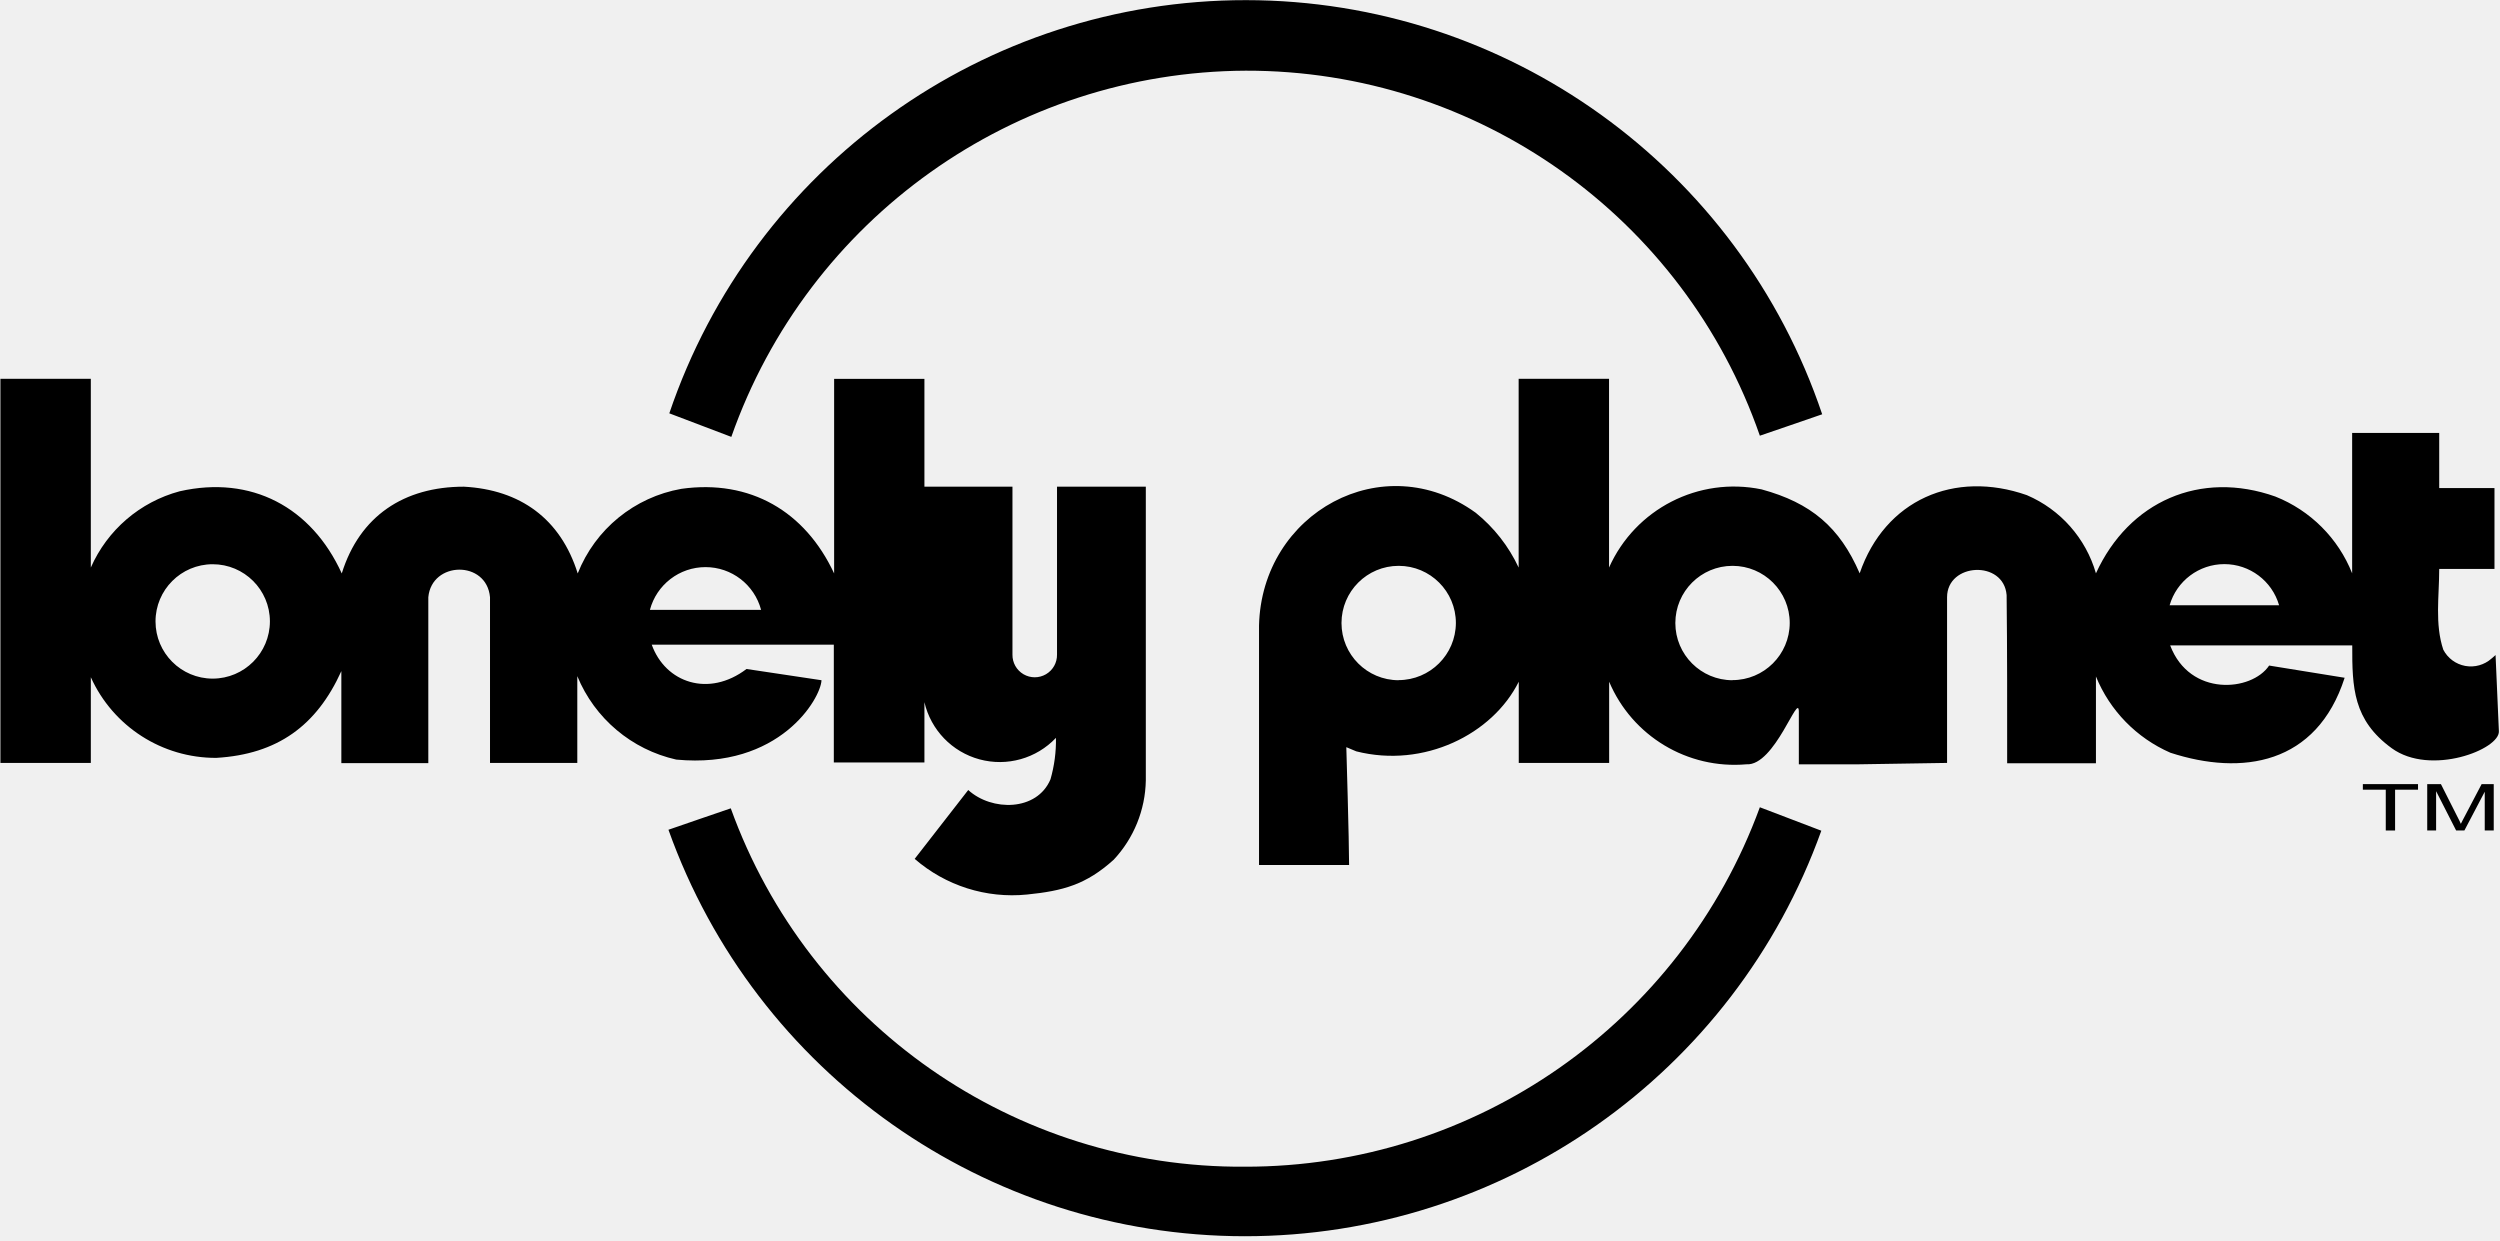
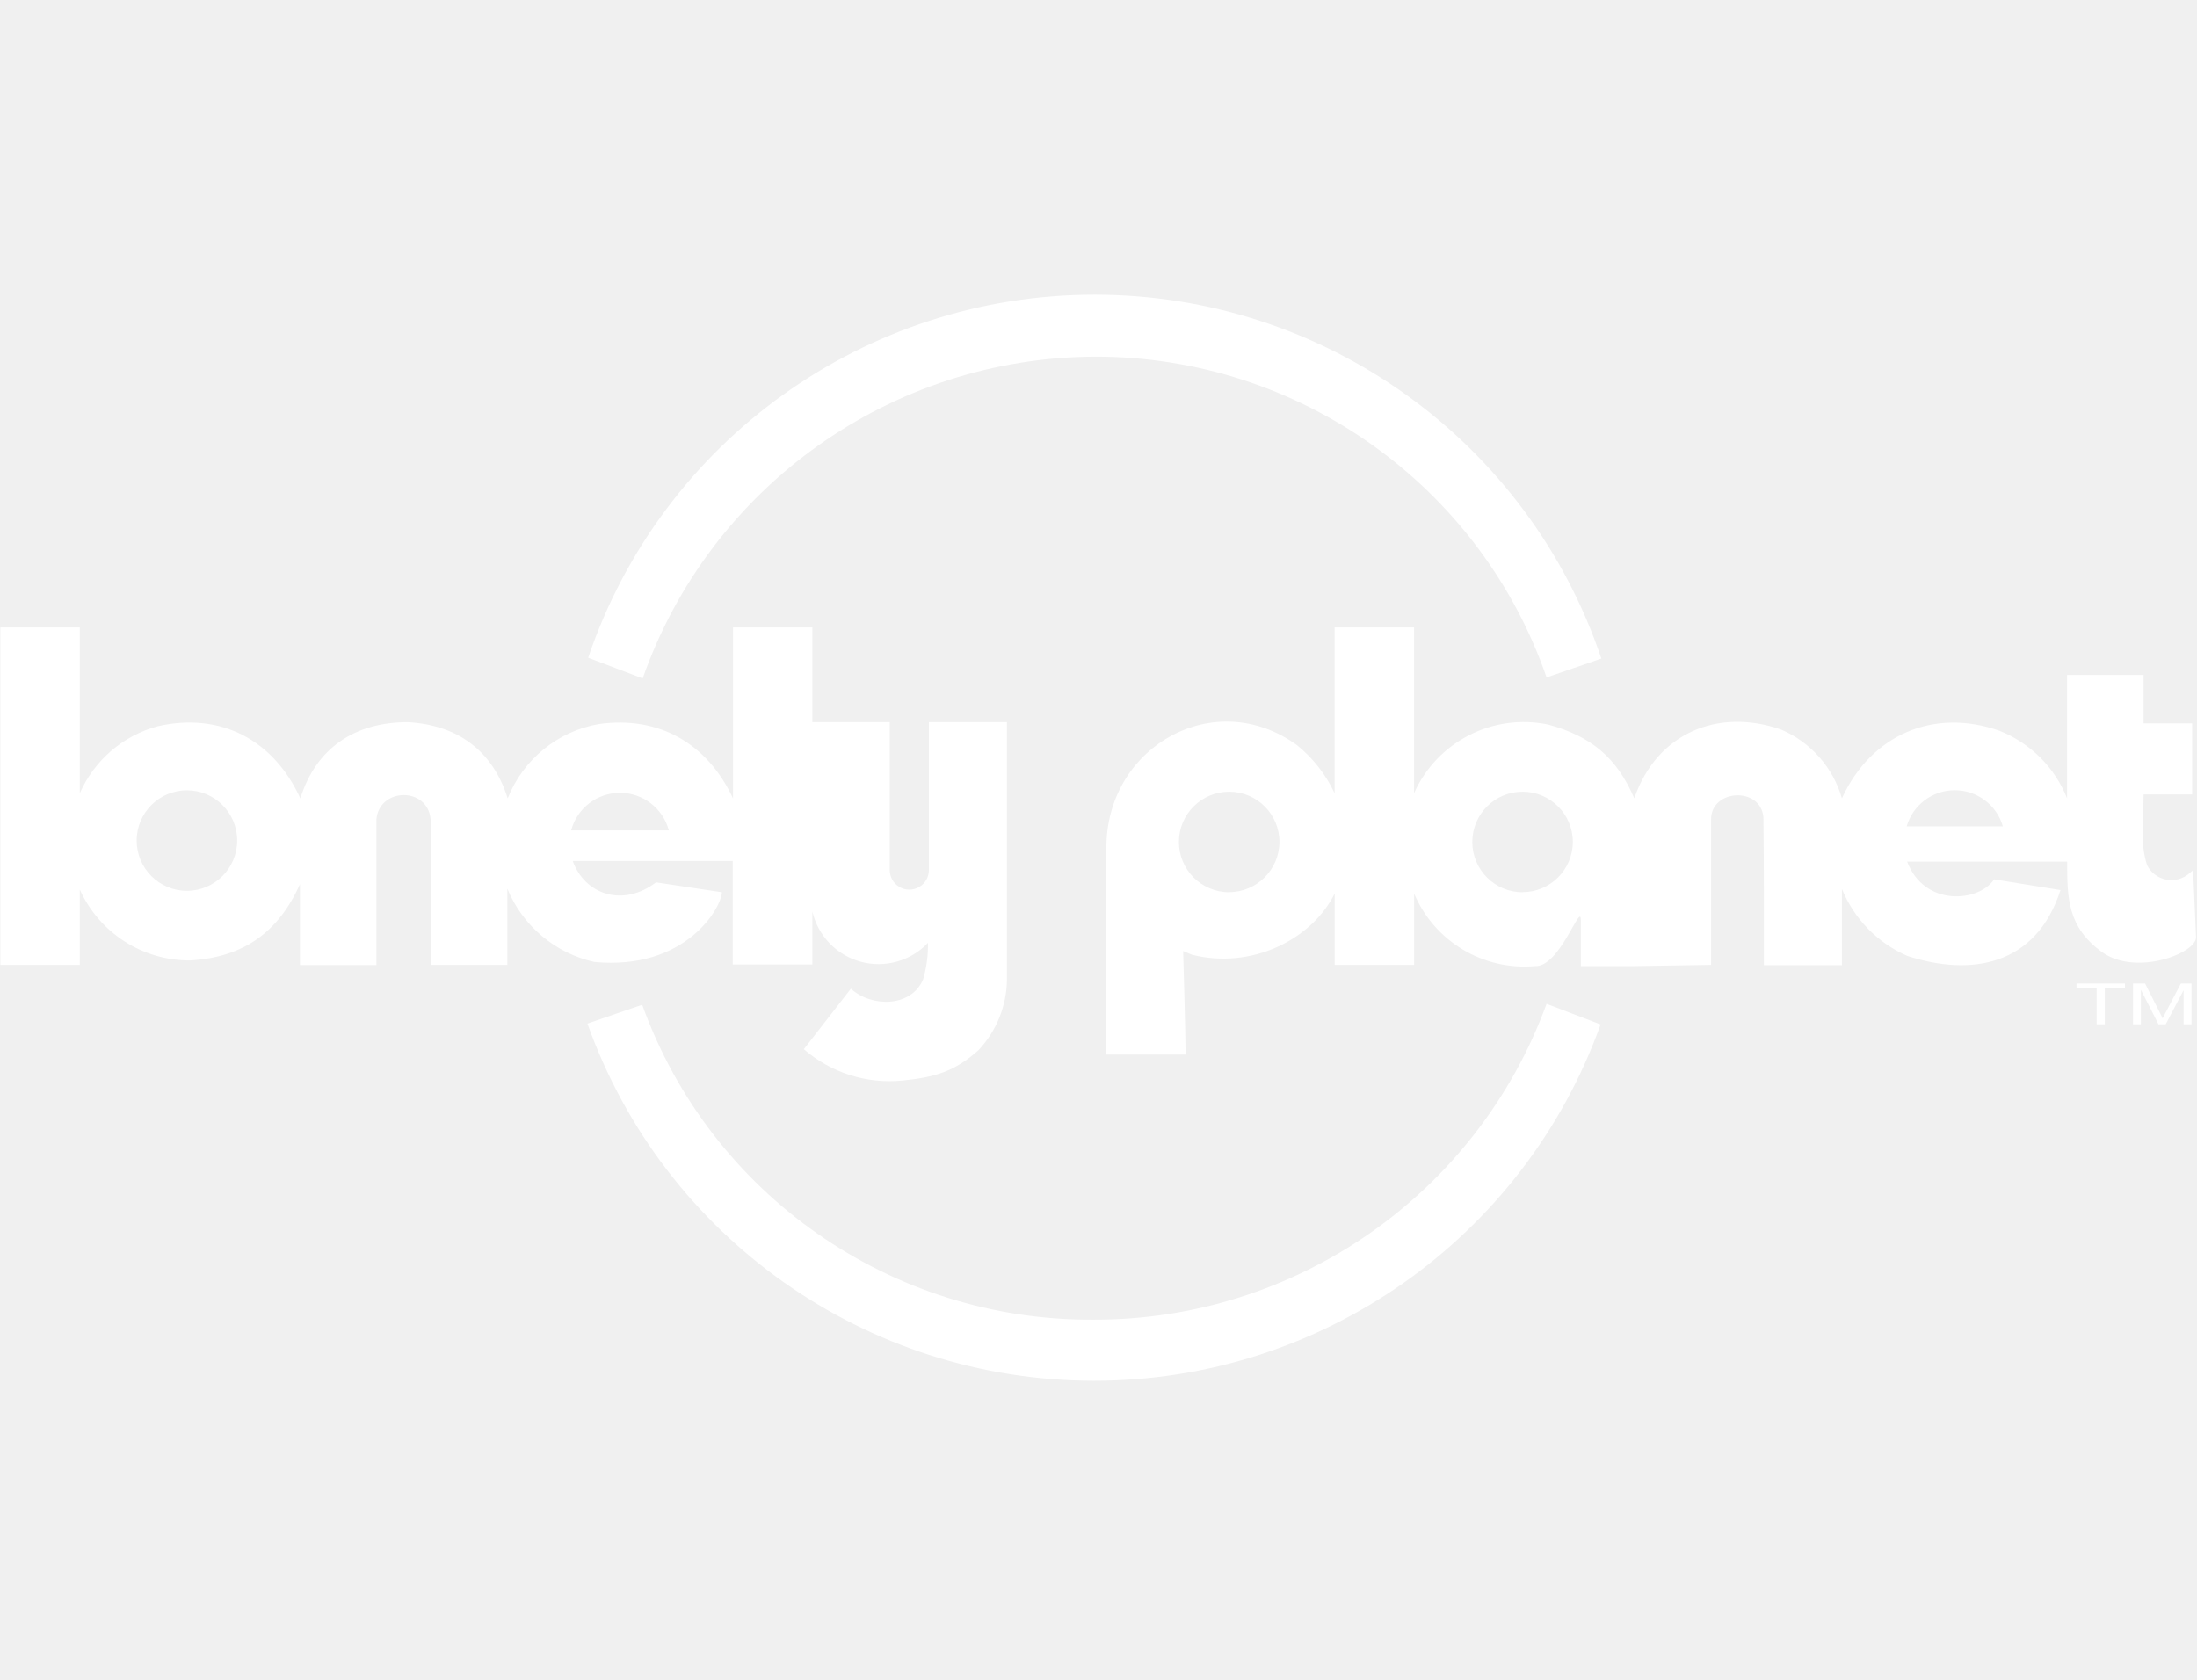
- <svg xmlns="http://www.w3.org/2000/svg" width="399" height="198" viewBox="0 0 399 198">
+ <svg xmlns="http://www.w3.org/2000/svg" fill="white" width="399" height="305" viewBox="0 0 399 198">
  <g>
    <path d="M198.82 11.282c36.978-.074 69.93 23.322 82.052 58.256l4.991-1.709 4.958-1.71C277.519 26.65 240.528.057 198.876.022c-41.652-.035-78.688 26.496-92.055 65.945l9.897 3.76C128.98 34.85 161.85 11.451 198.82 11.282z" />
    <path d="M131.111 108.564l-11.966-1.795c-6.034 4.581-12.94 2.205-15.128-3.88h29.06v18.803h14.461v-9.624a12.342 12.342 0 0 0 20.992 5.693 22.53 22.53 0 0 1-.872 6.615c-2.154 5.128-9.384 5.128-13.128 1.71l-8.547 10.99a23.726 23.726 0 0 0 17.914 5.693c5.778-.581 9.453-1.59 13.847-5.555a19.026 19.026 0 0 0 5.128-12.65V77.675H168.7v26.804a3.556 3.556 0 1 1-7.111 0V77.675h-14.052V60.462h-14.41v31.06c-4.632-9.932-13.402-15.043-24.376-13.505a21.88 21.88 0 0 0-16.547 13.504c-2.735-8.735-9.18-13.367-18.17-13.846-9.54 0-16.633 4.667-19.488 13.846-4.82-10.58-14.427-15.709-25.88-13.11a21.607 21.607 0 0 0-14.171 12.17v-30.12H.068v61.3h14.428v-13.676a21.863 21.863 0 0 0 20.034 12.872c9.744-.58 16-5.128 19.949-13.846v14.684h13.88V95.316c.53-5.778 9.316-5.948 9.846 0v26.445h13.932v-13.846a22.376 22.376 0 0 0 15.795 13.316c16.53 1.572 23.077-9.795 23.18-12.667zm-97.162-.256a9.128 9.128 0 1 1 9.128-9.146 9.145 9.145 0 0 1-9.128 9.146zm87.521-10.975h-17.744a9.18 9.18 0 0 1 17.744 0zm271.898 32.958c-.291.53-.48.923-.616 1.196a14 14 0 0 0-.53-1.094l-2.65-5.248h-2.187v7.402h1.418v-6.273l3.197 6.273h1.316l3.248-6.188v6.188H398v-7.402h-1.932l-2.7 5.146z" />
    <path d="M198.684 186.205c-36.712.263-69.597-22.66-82.052-57.196l-4.991 1.709-4.957 1.71c13.87 38.874 50.67 64.84 91.946 64.875 41.274.034 78.119-25.87 92.054-64.722l-9.812-3.743c-12.617 34.495-45.458 57.418-82.188 57.367z" />
    <path d="M377.111 126.034L380.769 126.034 380.769 132.547 382.256 132.547 382.256 126.034 385.915 126.034 385.915 125.145 377.111 125.145z" />
    <path d="M381.726 119.419c6.189 4.496 17.283.188 17.095-2.735l-.53-12.137-.65.564a4.957 4.957 0 0 1-7.692-1.419c-1.368-4.102-.65-8.547-.65-12.889h8.82V77.897h-8.82v-8.803h-13.897v22.41a21.88 21.88 0 0 0-12.257-12.256c-11.966-4.24-23.367.752-28.632 12.256a19.436 19.436 0 0 0-11.026-12.478c-11.555-4.052-22.666.752-26.684 12.478-3.18-7.367-7.76-11.248-15.658-13.401a21.83 21.83 0 0 0-24.342 12.478v-30.12h-14.427v30.12a24.65 24.65 0 0 0-6.838-8.735c-14.786-10.718-34.188 0-34.598 18v38.205h14.376c0-3.846-.444-18.803-.444-18.803l1.59.667c10.769 2.735 21.743-2.701 25.931-11.112v12.958h14.428v-12.958a21.726 21.726 0 0 0 21.914 13.18c4.547.29 8.342-11.727 8.359-8.393v8.393h9.641l14.017-.222V95.316c0-5.504 9.043-5.983 9.504-.342.103 8.667.086 18.342.086 26.838h14.17v-13.846a22.598 22.598 0 0 0 11.881 12.17c11.436 3.727 23.35 1.898 27.812-11.965l-12.051-1.949c-2.77 4.154-12.667 5.043-15.795-3.213h29.06c-.017 6.717.12 11.914 6.307 16.41zm-158.495-10.855a9.128 9.128 0 1 1 9.128-9.128 9.162 9.162 0 0 1-9.145 9.111l.017.017zm53.282 0a9.128 9.128 0 1 1 9.128-9.128 9.145 9.145 0 0 1-9.162 9.111l.034.017zm69.76-11.966a9.094 9.094 0 0 1 17.47 0H346.24h.035z" />
  </g>
</svg>
